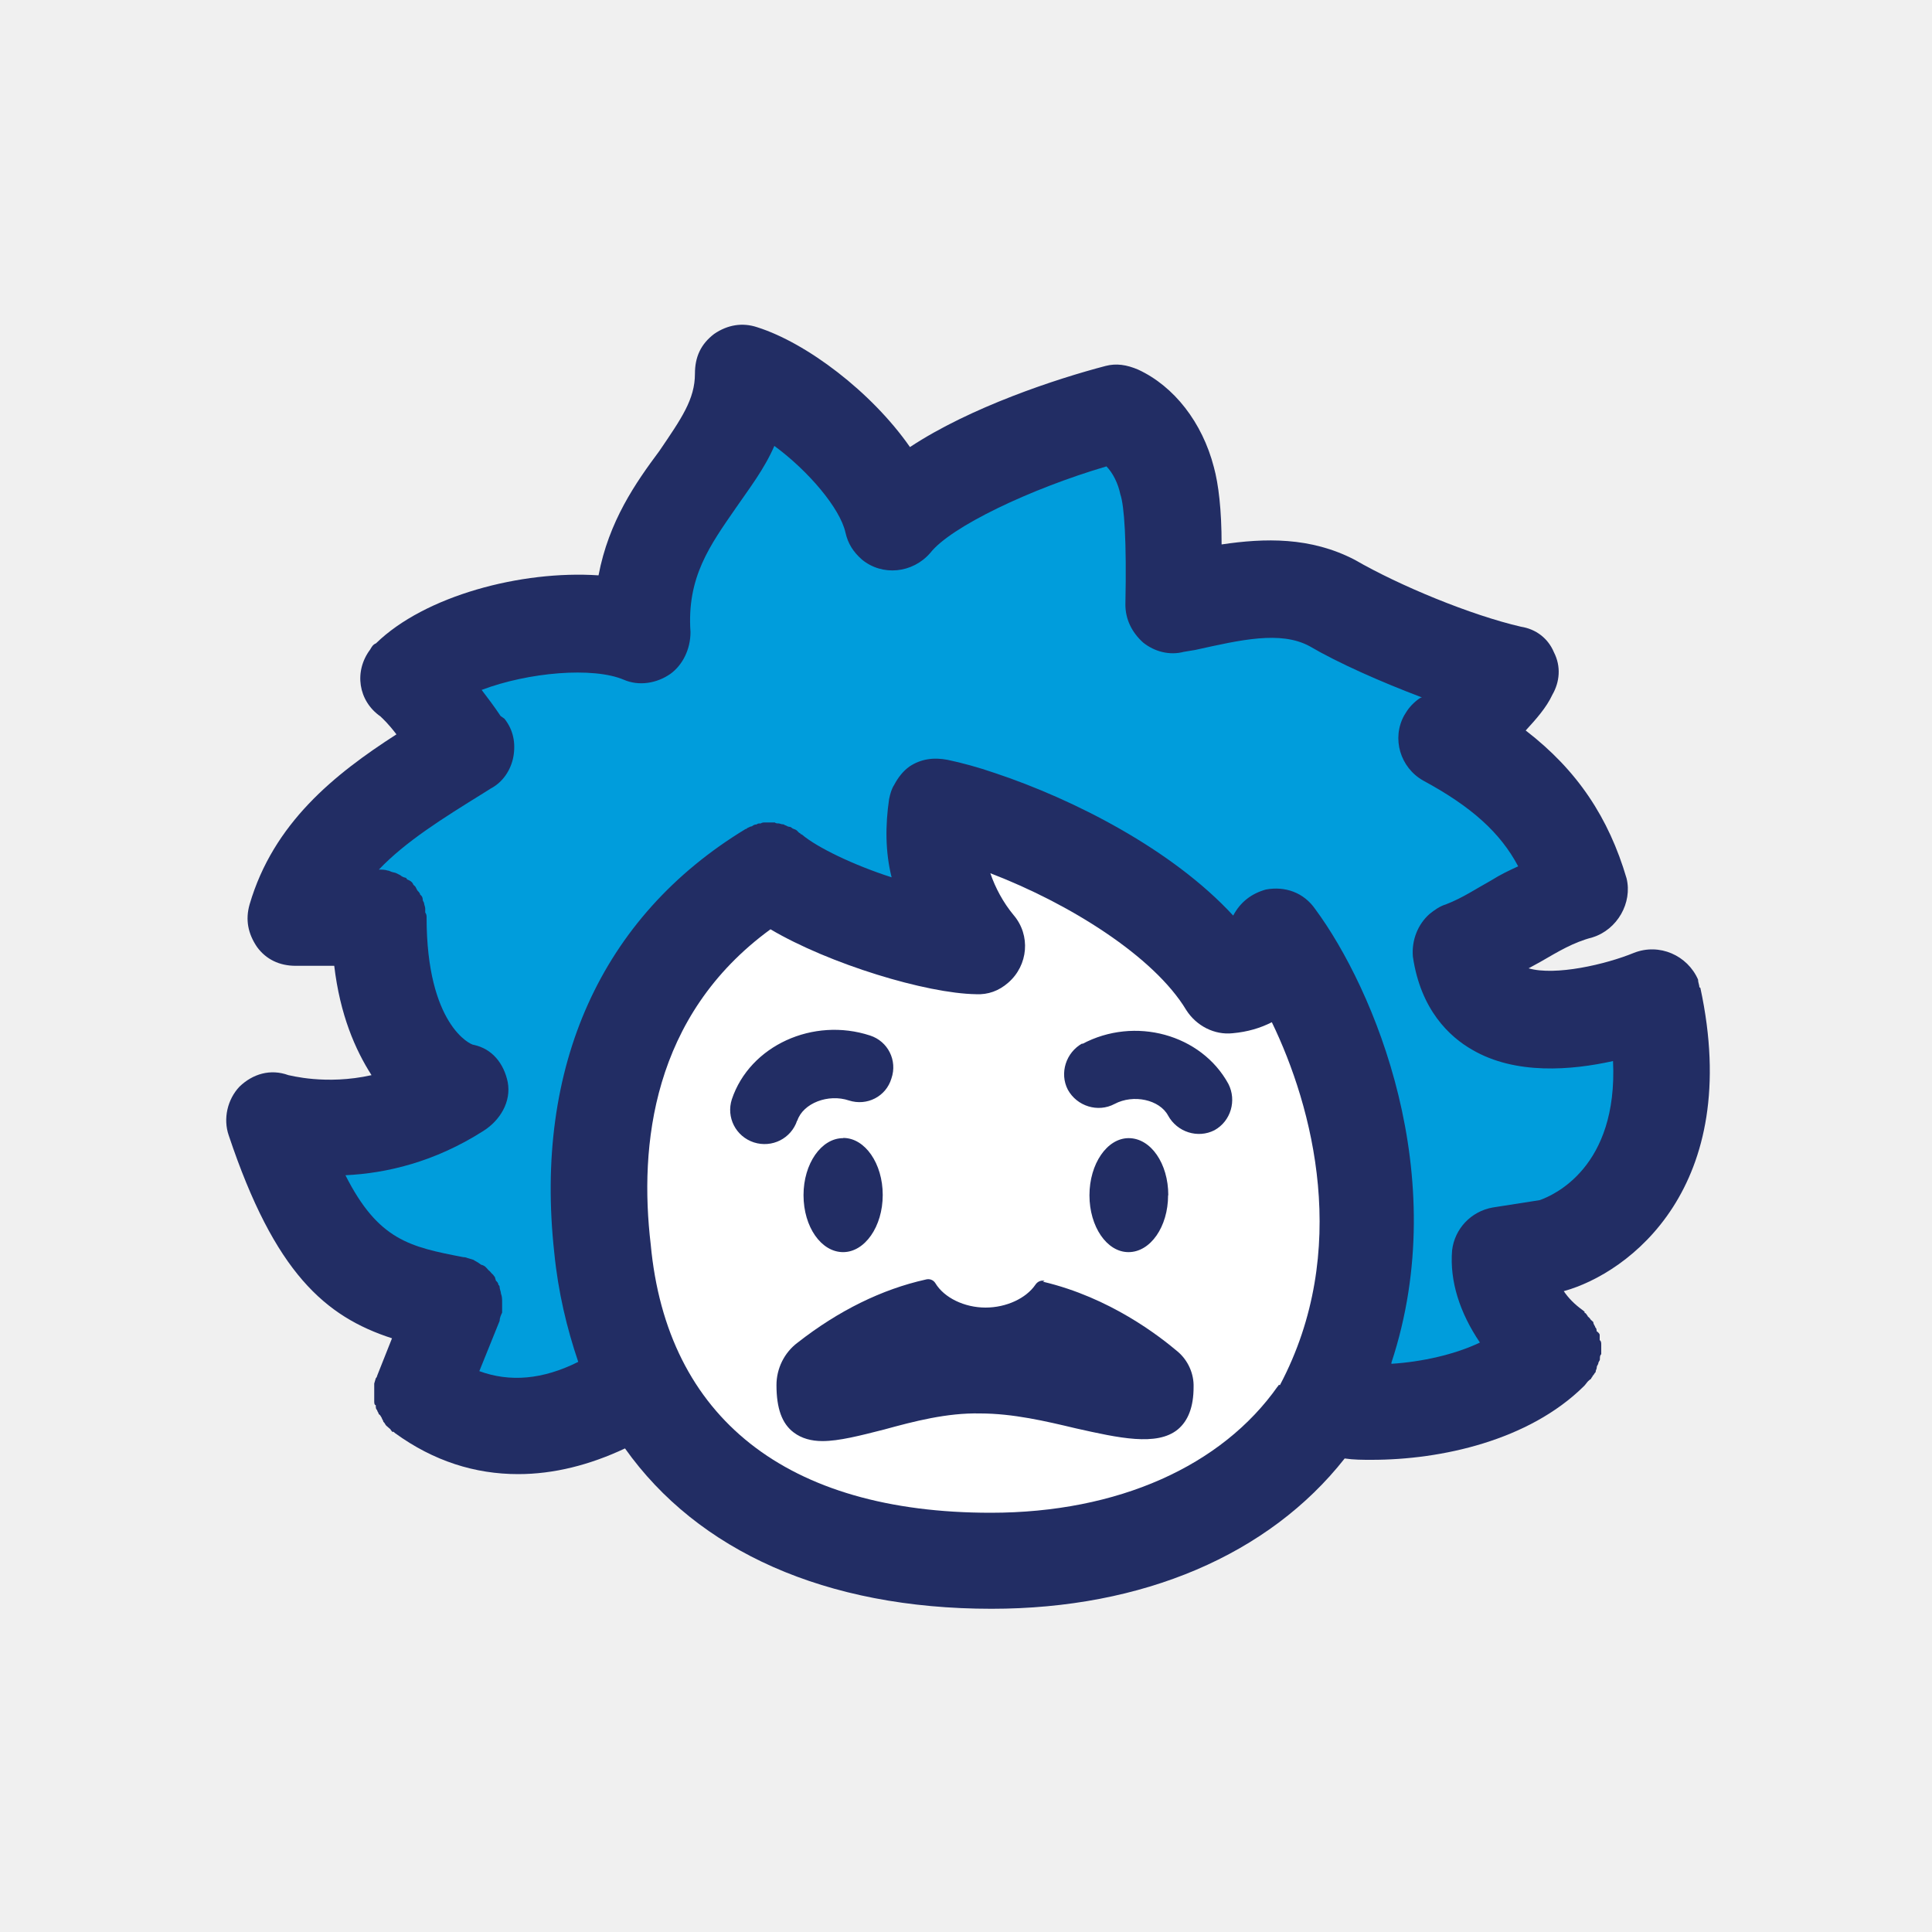
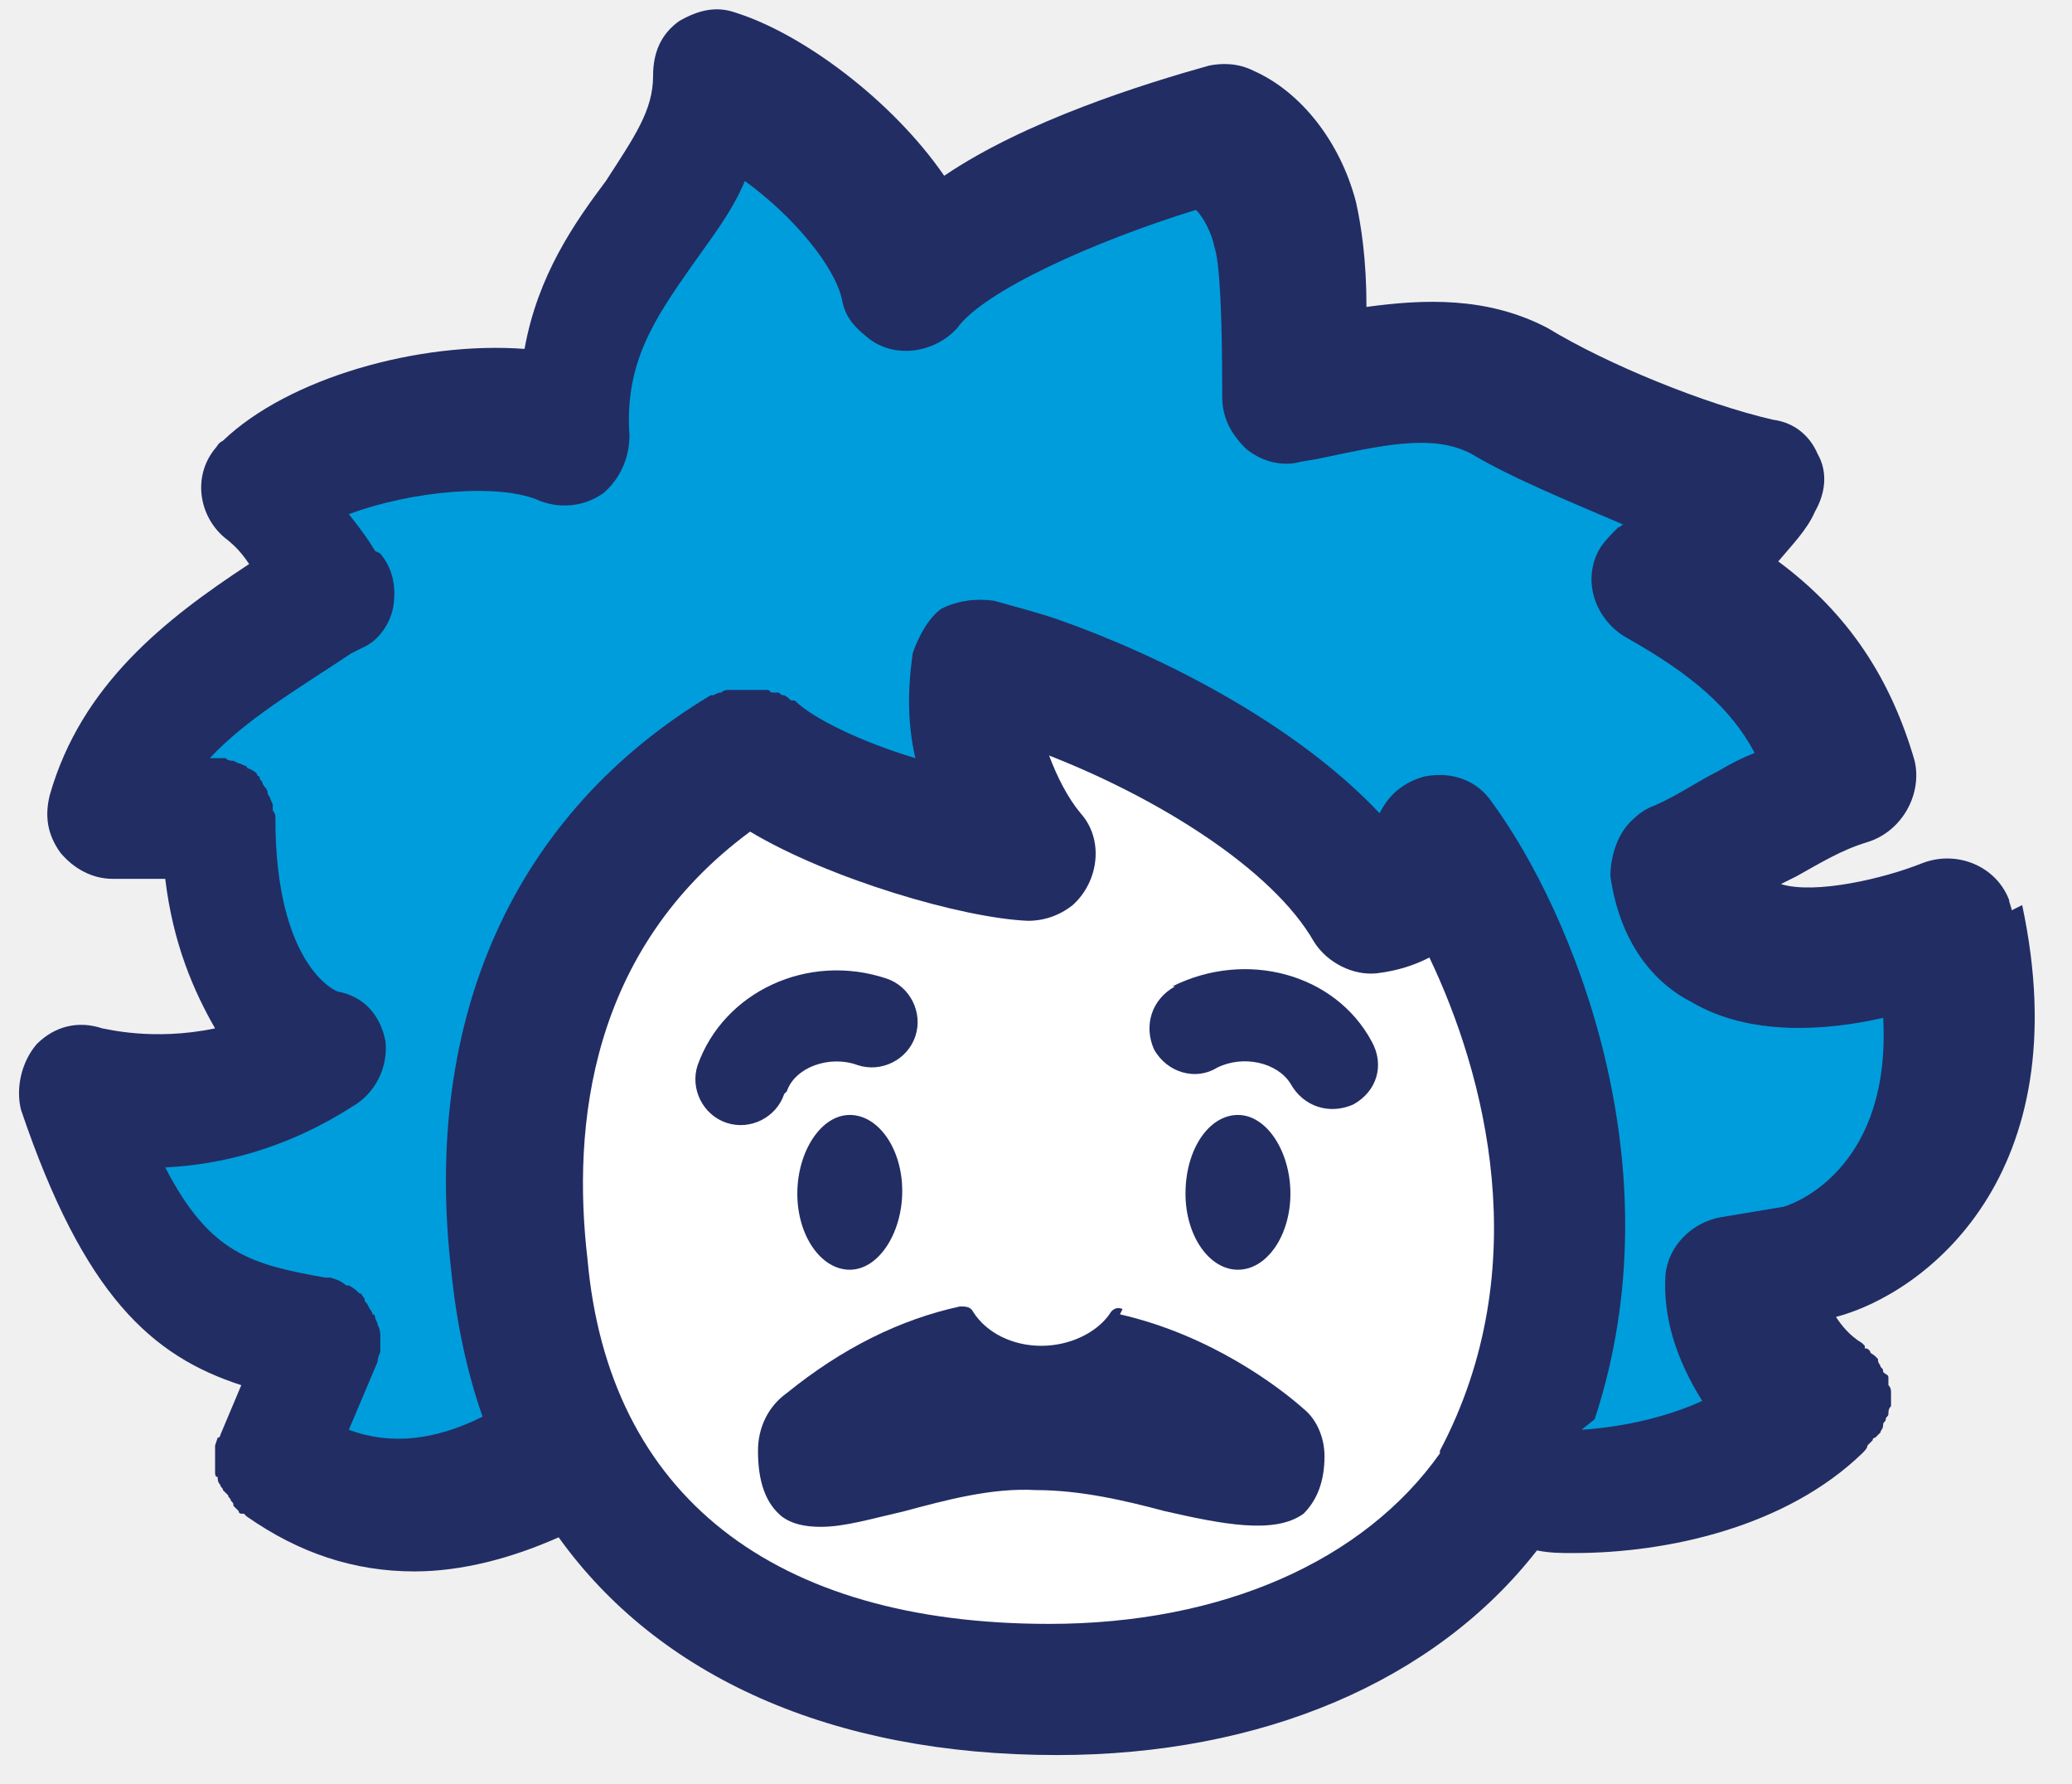
- <svg xmlns="http://www.w3.org/2000/svg" xmlns:ns1="lucid" width="100" height="100">
-   <g ns1:page-tab-id="0_0" stroke="#000" stroke-opacity="0" stroke-width="0">
-     <path d="M77.27 62.38l2.43-.4c.72-.23 4.06-1.67 3.8-7.17-2.16.45-5.05.7-7.28-.57-1.18-.72-2.7-2.07-3.08-4.82-.07-.85.26-1.67.85-2.2.25-.2.5-.4.84-.5.85-.32 1.58-.76 2.36-1.24.46-.24.86-.48 1.38-.72-.92-1.74-2.43-3.1-4.92-4.44-.8-.43-1.25-1.15-1.25-2.02-.05-.87.34-1.7 1-2.17.06-.04.13-.1.2-.1-2.17-.8-4.33-1.77-5.84-2.64-1.5-.82-3.55-.33-5.9.2l-.6.1c-1.3.33-2.62-.54-2.95-1.84-.06-.24-.06-.43-.06-.63.07-3.28-.06-5.12-.26-5.7-.13-.57-.33-1-.72-1.44-3.94 1.16-8.07 3.08-9.12 4.48-.92 1.06-2.5 1.2-3.54.34-.46-.4-.72-.82-.85-1.4-.27-1.25-1.9-3.18-3.68-4.48-.52 1.2-1.3 2.22-1.96 3.18-1.37 1.98-2.55 3.62-2.36 6.46 0 .87-.4 1.7-1.05 2.17-.73.5-1.65.64-2.43.3-1.58-.68-4.92-.4-7.35.53.33.43.66.82.98 1.35l.2.14c.4.58.53 1.3.46 1.98-.13.67-.6 1.3-1.18 1.64l-.4.24c-2.1 1.3-4 2.46-5.37 3.95.14 0 .33 0 .47.05.06 0 .13 0 .13.05.13.05.26.05.32.1.07 0 .14.04.2.1.07.04.13.1.26.13.07 0 .07.1.13.1.15.05.15.1.28.2 0 .04.06.1.13.14.07.1.07.14.14.24.07.05.07.1.13.2.07.04.07.14.13.23 0 .05.07.15.07.2l.06.3v.18c0 .1.07.2.07.24 0 5.58 2.3 6.6 2.43 6.6.98.2 1.57.9 1.77 1.92.2 1-.4 1.98-1.25 2.5-2.56 1.65-5.05 2.22-7.15 2.32 1.7 3.42 3.4 3.7 6.1 4.24.07 0 .13.05.2.05.13 0 .2.05.33.1.13.04.2.1.32.2 0 0 .07 0 .07.04.13.05.26.2.4.3.06.03.12.13.2.18.06.05.06.1.12.14l.07.2c.07.04.14.13.14.23 0 0 0 .1.06.1 0 .1.07.24.07.33.06.15.06.3.06.48v.48c-.06.14-.06.28-.13.43l-1.05 2.6c1.58.58 3.28.44 5.12-.48-.6-1.73-1.05-3.6-1.25-5.64-1.05-9.6 2.43-17.4 9.9-21.93 0 0 .08 0 .08-.04.13-.05.2-.1.26-.1.06-.04.13-.04.26-.1.07 0 .13-.04.2-.04.06 0 .13-.05.26-.05h.46c.06 0 .13 0 .2.05.06 0 .2 0 .26.05.06 0 .13.05.2.1.06 0 .13 0 .13.04 0 0 .06 0 .06.06.06.05.12.1.2.1.12.05.12.14.25.2l.07.04c.78.67 2.7 1.6 4.65 2.22-.32-1.35-.32-2.7-.13-4.05.07-.3.13-.53.27-.73.2-.38.46-.72.8-.96.58-.4 1.3-.53 1.96-.34.72.15 1.57.4 2.43.68 4.05 1.35 9.17 3.95 12.32 7.37.4-.68.98-1.16 1.7-1.36h.14c.92-.2 1.9.24 2.42 1.02 3.02 4.1 7.15 13.78 3.94 23.47 1.57-.1 3.2-.48 4.6-1.16-1.06-1.5-1.58-3.13-1.45-4.72.06-1.16.92-2.03 2.03-2.22z" fill="#009ddc" />
-     <path d="M63.8 53.47c-1 .14-1.92-.33-2.4-1.2-1.74-2.77-6.1-5.5-10.17-7.07.28.8.7 1.56 1.22 2.15.62.76.76 1.8.34 2.68-.42.93-1.3 1.46-2.3 1.43-2.6-.04-7.6-1.56-10.65-3.35-6.07 4.45-6.73 11.23-6.2 16.3.82 9 7.07 13.9 17.58 13.9 6.63 0 11.97-2.38 14.9-6.55v-.07c3.7-6.92 1.72-14.4-.4-18.77-.55.3-1.24.5-2 .57z" fill="#fff" />
-     <path d="M39.02 59.14c-.93-.3-1.44-1.3-1.13-2.23.9-2.76 4.2-4.28 7.14-3.3.93.3 1.42 1.3 1.1 2.24-.3.9-1.28 1.4-2.2 1.12-1.08-.36-2.35.16-2.65 1.05-.32.95-1.34 1.44-2.25 1.14zM43.65 58.9c1.12 0 2.04 1.32 2.04 2.95 0 1.64-.93 2.96-2.05 2.96-1.13 0-2.05-1.3-2.05-2.95 0-1.63.92-2.95 2.05-2.95zM61.1 73.98c-1.12.9-3.03.45-5.3-.04-1.53-.34-3.25-.75-4.93-.8-1.72 0-3.44.44-5 .84-1.25.34-2.3.62-3.2.62-.58 0-1.1-.1-1.5-.45-.56-.47-.87-1.28-.87-2.45 0-.83.43-1.66 1.1-2.2 2.16-1.67 4.4-2.78 6.64-3.3.17 0 .38.05.47.2.5.8 1.5 1.28 2.63 1.28 1.14 0 2.1-.47 2.58-1.2.12-.12.3-.2.48-.2 3.47.84 6.04 2.85 6.96 3.63.57.5.87 1.2.85 1.9 0 1-.3 1.7-.86 2.16zM56.4 61.9c0-1.64.92-2.96 2.05-2.96s2.03 1.32 2.03 2.96c0 1.62-.9 2.97-2.03 2.97s-2.05-1.35-2.05-2.97zm6.53-3.4c-.85.47-1.9.12-2.38-.75-.45-.83-1.8-1.13-2.8-.62-.84.47-1.92.15-2.4-.74-.46-.86-.13-1.95.76-2.42 2.73-1.47 6.22-.5 7.6 2.1.46.84.13 1.93-.77 2.4z" fill="#fff" />
-     <path d="M87.96 51.1c0-.12-.07-.25-.07-.4-.55-1.25-2-1.9-3.32-1.38-1.46.6-4.07 1.2-5.45.8l.62-.34c.92-.53 1.68-1 2.68-1.26 1.3-.4 2.08-1.8 1.77-3.06-.92-3.12-2.53-5.58-5.22-7.65.53-.58 1.07-1.18 1.38-1.85.38-.66.46-1.46.08-2.2-.3-.72-.93-1.2-1.7-1.32-2.6-.6-6.3-2.13-8.6-3.46-2.3-1.2-4.68-1.13-6.9-.8 0-1.8-.16-3.12-.4-4-.6-2.32-2.06-4.18-3.9-5.04-.62-.27-1.16-.34-1.7-.2-2.53.66-7 2.13-10.13 4.2-2-2.87-5.37-5.4-7.9-6.2-.77-.26-1.54-.13-2.23.34-.7.53-1 1.2-1 2.06 0 1.33-.7 2.32-1.84 4-1.23 1.65-2.62 3.64-3.15 6.44-4-.27-9 1.06-11.52 3.52-.16.06-.23.2-.3.32-.85 1.13-.62 2.66.53 3.46.14.14.37.33.83.93-3.22 2.07-6.37 4.6-7.6 8.8-.23.8-.08 1.52.38 2.2.47.65 1.17.98 2 .98h2c.3 2.53 1.08 4.33 1.93 5.66-2.38.53-4.23 0-4.3 0-.93-.34-1.85-.07-2.54.6-.62.66-.85 1.66-.55 2.52 2.38 7.12 5 9.38 8.45 10.5l-.77 1.94s0 .06-.07.13l-.08.27V72.53c0 .06 0 .2.08.2 0 .13 0 .2.07.26 0 .06.08.13.08.2.1.06.1.12.16.2 0 .06.08.12.08.2.08.06.08.12.15.2l.23.2c0 .06.07.06.07.12h.08l.08.07c2 1.45 4.14 2.12 6.37 2.12 1.84 0 3.7-.47 5.53-1.33 3.76 5.3 10.37 8.3 18.97 8.3 7.83 0 14.36-2.8 18.28-7.78.47.07.93.07 1.4.07 3.6 0 8.13-1 10.97-3.8.08-.07.16-.2.23-.27l.08-.07.08-.06c0-.07.07-.07.07-.14.08-.06.08-.13.16-.2 0-.13.06-.13.06-.26 0-.07.08-.14.08-.2 0-.07.08-.13.08-.2 0-.13 0-.2.07-.27v-.46c0-.14 0-.2-.08-.27v-.26c0-.07-.08-.14-.16-.2 0-.07 0-.14-.07-.2 0-.07-.1-.14-.1-.27l-.14-.13c-.08-.14-.16-.14-.16-.2-.07-.07-.07-.14-.15-.14v-.06l-.08-.07c-.46-.33-.77-.66-1-1 3.38-.93 9.3-5.38 7.07-15.7z" fill="#222d64" />
-     <path d="M72.02 70.53c3.2-9.7-.92-19.38-3.94-23.47-.6-.87-1.57-1.2-2.55-1.02-.73.2-1.32.63-1.7 1.35-3.16-3.43-8.28-6.03-12.34-7.38-.87-.3-1.72-.53-2.44-.68-.72-.14-1.38-.05-1.97.34-.34.24-.6.58-.8.96-.13.2-.2.44-.26.73-.2 1.35-.2 2.74.13 4.05-1.96-.63-3.87-1.55-4.65-2.22-.07 0-.07-.05-.07-.05-.13-.05-.13-.14-.26-.2-.08-.04-.14-.04-.2-.1l-.07-.04c-.07 0-.14-.03-.14-.03-.07-.05-.14-.05-.2-.1-.13 0-.2-.05-.26-.05-.07 0-.14 0-.2-.05h-.46c-.13 0-.2 0-.26.05-.07 0-.2 0-.2.05-.13 0-.2.05-.26.1-.07 0-.13.04-.26.1 0 0 0 .04-.07.04-7.48 4.54-10.96 12.3-9.9 21.94.2 2.03.65 3.9 1.24 5.64-1.84.92-3.54 1.06-5.12.48l1.05-2.6c0-.15.07-.3.13-.43v-.5c0-.2 0-.33-.06-.48 0-.1-.07-.24-.07-.34 0 0 0-.1-.06-.1 0-.1-.07-.18-.13-.23l-.06-.2c-.06-.05-.06-.1-.13-.15-.06-.05-.12-.15-.2-.2-.12-.14-.18-.23-.38-.28l-.07-.05c-.13-.1-.26-.15-.32-.2l-.33-.1s-.07-.04-.2-.04c-2.75-.53-4.4-.87-6.1-4.24 2.1-.1 4.6-.67 7.15-2.3.85-.54 1.44-1.5 1.25-2.52-.2-.96-.8-1.73-1.77-1.93-.14 0-2.43-1.02-2.43-6.6 0-.06 0-.16-.07-.25v-.2c0-.1-.06-.2-.06-.28 0-.05-.07-.1-.07-.2s-.06-.2-.13-.24c0-.05-.06-.14-.13-.2-.07-.1-.07-.14-.13-.23-.06-.05-.12-.1-.12-.15-.07-.1-.13-.14-.27-.2-.05 0-.05-.1-.12-.1-.13-.03-.2-.08-.26-.13l-.2-.1c-.06-.04-.2-.04-.32-.1 0 0-.07-.04-.13-.04-.14-.05-.33-.05-.46-.05 1.38-1.45 3.3-2.65 5.4-3.95l.38-.24c.65-.34 1.05-.97 1.18-1.64.13-.72 0-1.4-.46-1.98l-.2-.14c-.32-.48-.65-.92-.98-1.35 2.43-.92 5.77-1.2 7.35-.53.78.34 1.7.2 2.42-.3.65-.47 1.04-1.3 1.04-2.16-.2-2.84 1-4.48 2.37-6.46.66-.96 1.45-1.98 1.97-3.18 1.77 1.3 3.4 3.23 3.68 4.48.13.58.4 1 .85 1.4 1.05.87 2.62.72 3.54-.34 1.05-1.35 5.18-3.32 9.12-4.48.33.34.6.87.72 1.45.2.58.33 2.37.26 5.7 0 .76.33 1.44.92 1.97.6.48 1.38.67 2.1.48l.6-.1c2.35-.52 4.4-1 5.9-.2 1.5.88 3.67 1.84 5.83 2.66-.07 0-.14.06-.2.1-.33.25-.53.5-.72.83-.66 1.2-.2 2.7.98 3.37 2.5 1.35 4 2.7 4.92 4.44-.52.24-.92.43-1.38.72-.78.43-1.5.92-2.36 1.25-.33.1-.6.3-.85.5-.6.53-.93 1.35-.86 2.2.4 2.76 1.9 4.16 3.08 4.83 2.23 1.3 5.12 1.06 7.28.58.26 5.5-3.08 6.95-3.8 7.2l-2.43.38c-1.12.2-1.97 1.1-2.1 2.22-.13 1.6.4 3.23 1.44 4.77-1.3.62-3 1-4.58 1.1z" fill="#009ddc" />
-     <path d="M66.18 71.68s0 .07-.04.07c-2.9 4.13-8.28 6.55-14.86 6.55-10.54 0-16.77-4.9-17.6-13.9-.6-5.07.06-11.82 6.2-16.3 3.05 1.8 8.06 3.32 10.64 3.36.62.03 1.18-.17 1.67-.6 1.03-.9 1.17-2.45.27-3.5-.53-.64-.94-1.4-1.2-2.16 4.08 1.56 8.47 4.3 10.14 7.08.53.83 1.47 1.3 2.4 1.2.78-.07 1.44-.27 2.03-.57 2.12 4.38 4.1 11.83.42 18.78z" fill="#fff" />
-     <path d="M54.07 66.3c-.18-.05-.37.03-.48.2-.48.7-1.5 1.18-2.58 1.18s-2.14-.5-2.6-1.27c-.1-.16-.3-.24-.5-.18-2.25.5-4.5 1.6-6.62 3.26-.7.52-1.1 1.35-1.1 2.2 0 1.2.28 2 .9 2.46.4.3.9.44 1.48.44.86 0 1.94-.28 3.2-.6 1.53-.42 3.25-.87 4.96-.83 1.7 0 3.4.4 4.95.77 2.23.5 4.2.94 5.28.06.54-.45.82-1.17.82-2.2.02-.68-.28-1.37-.82-1.83-.95-.8-3.5-2.8-6.98-3.62zM43.65 58.9c1.12 0 2.04 1.32 2.04 2.95 0 1.64-.93 2.96-2.05 2.96-1.13 0-2.05-1.3-2.05-2.95 0-1.63.92-2.95 2.05-2.95zM60.47 61.86c0-1.63-.9-2.95-2.05-2.95-1.12 0-2.03 1.33-2.03 2.96 0 1.62.9 2.94 2.02 2.94 1.14 0 2.05-1.32 2.05-2.94zM41.27 58c.3-.9 1.6-1.4 2.67-1.04.93.3 1.92-.2 2.2-1.14.32-.93-.18-1.92-1.1-2.22-2.95-.97-6.23.52-7.16 3.3-.3.93.2 1.92 1.14 2.23.94.3 1.93-.2 2.24-1.13zm14.76-4c-.86.47-1.2 1.55-.76 2.4.47.86 1.56 1.2 2.42.74.98-.52 2.33-.22 2.77.6.47.86 1.54 1.2 2.4.76.85-.47 1.16-1.54.72-2.4-1.4-2.56-4.84-3.52-7.57-2.06z" fill="#222d64" />
+ <svg xmlns="http://www.w3.org/2000/svg" xmlns:ns1="lucid" width="79" height="68">
+   <g ns1:page-tab-id="0_0" stroke="#000000" stroke-opacity="0" stroke-width="0">
+     <path d="M 66 46 l 2.4 -0.4 c 0.7 -0.2 4.1 -1.7 3.8 -7.2 c -2.2 0.5 -5.1 0.7 -7.3 -0.6 c -1.2 -0.7 -2.7 -2.1 -3.1 -4.8 c -0.1 -0.9 0.3 -1.7 0.8 -2.2 c 0.3 -0.2 0.5 -0.4 0.8 -0.5 c 0.9 -0.3 1.6 -0.8 2.4 -1.2 c 0.5 -0.2 0.9 -0.5 1.4 -0.7 c -0.9 -1.7 -2.4 -3.1 -4.9 -4.4 c -0.8 -0.4 -1.3 -1.1 -1.3 -2 c -0.1 -0.9 0.3 -1.7 1 -2.2 c 0.1 0 0.1 -0.1 0.2 -0.1 c -2.2 -0.8 -4.3 -1.8 -5.8 -2.6 c -1.5 -0.8 -3.6 -0.3 -5.9 0.2 l -0.6 0.1 c -1.3 0.3 -2.6 -0.5 -3 -1.8 c -0.1 -0.2 -0.1 -0.4 -0.1 -0.6 c 0.1 -3.3 -0.1 -5.1 -0.3 -5.7 c -0.1 -0.6 -0.3 -1 -0.7 -1.4 c -3.9 1.2 -8.1 3.1 -9.1 4.5 c -0.9 1.1 -2.5 1.2 -3.5 0.3 c -0.5 -0.4 -0.7 -0.8 -0.9 -1.4 c -0.3 -1.3 -1.9 -3.2 -3.7 -4.5 c -0.5 1.2 -1.3 2.2 -2 3.2 c -1.4 2 -2.5 3.6 -2.4 6.5 c 0 0.9 -0.4 1.7 -1 2.2 c -0.7 0.5 -1.6 0.6 -2.4 0.3 c -1.6 -0.7 -4.9 -0.4 -7.4 0.5 c 0.3 0.4 0.7 0.8 1 1.4 l 0.2 0.1 c 0.4 0.6 0.5 1.3 0.5 2 c -0.1 0.7 -0.6 1.3 -1.2 1.6 l -0.4 0.2 c -2.1 1.3 -4 2.5 -5.4 4 c 0.1 0 0.3 0 0.5 0 c 0.1 0 0.1 0 0.1 0 c 0.1 0 0.3 0 0.3 0.1 c 0.1 0 0.1 0 0.2 0.1 c 0.1 0 0.1 0.1 0.3 0.1 c 0.1 0 0.1 0.1 0.1 0.1 c 0.1 0 0.1 0.1 0.3 0.2 c 0 0 0.1 0.1 0.1 0.1 c 0.1 0.1 0.1 0.1 0.1 0.2 c 0.1 0 0.1 0.1 0.1 0.2 c 0.1 0 0.1 0.1 0.1 0.2 c 0 0 0.1 0.1 0.1 0.2 l 0.1 0.3 v 0.2 c 0 0.1 0.1 0.2 0.1 0.2 c 0 5.6 2.3 6.6 2.4 6.6 c 1 0.2 1.6 0.9 1.8 1.9 c 0.2 1 -0.4 2 -1.3 2.5 c -2.6 1.6 -5.1 2.2 -7.1 2.3 c 1.7 3.4 3.4 3.7 6.1 4.2 c 0.1 0 0.1 0 0.2 0 c 0.1 0 0.2 0.1 0.3 0.1 c 0.1 0 0.2 0.1 0.3 0.2 c 0 0 0.1 0 0.1 0 c 0.1 0.1 0.3 0.2 0.4 0.3 c 0.1 0 0.1 0.1 0.2 0.2 c 0.1 0 0.1 0.1 0.1 0.1 l 0.1 0.2 c 0.1 0 0.1 0.1 0.1 0.2 c 0 0 0 0.1 0.1 0.1 c 0 0.1 0.1 0.2 0.1 0.3 c 0.1 0.2 0.1 0.3 0.1 0.5 v 0.5 c -0.1 0.1 -0.1 0.3 -0.1 0.4 l -1.1 2.6 c 1.6 0.6 3.3 0.4 5.1 -0.5 c -0.6 -1.7 -1 -3.6 -1.3 -5.6 c -1.1 -9.6 2.4 -17.4 9.9 -21.9 c 0 0 0.1 0 0.1 0 c 0.1 0 0.2 -0.1 0.3 -0.1 c 0.1 0 0.1 0 0.3 -0.1 c 0.1 0 0.1 0 0.2 0 c 0.1 0 0.1 0 0.3 0 h 0.5 c 0.1 0 0.1 0 0.2 0 c 0.1 0 0.2 0 0.3 0 c 0.1 0 0.1 0 0.2 0.1 c 0.1 0 0.1 0 0.1 0 c 0 0 0.1 0 0.1 0.1 c 0.1 0 0.1 0.1 0.2 0.1 c 0.1 0 0.1 0.1 0.3 0.2 l 0.1 0 c 0.8 0.7 2.7 1.6 4.6 2.2 c -0.3 -1.4 -0.3 -2.7 -0.1 -4 c 0.1 -0.3 0.1 -0.5 0.3 -0.7 c 0.2 -0.4 0.5 -0.7 0.8 -1 c 0.6 -0.4 1.3 -0.5 2 -0.3 c 0.7 0.1 1.6 0.4 2.4 0.7 c 4 1.4 9.2 4 12.3 7.4 c 0.4 -0.7 1 -1.2 1.7 -1.4 h 0.1 c 0.9 -0.2 1.9 0.2 2.4 1 c 3 4.1 7.2 13.8 3.9 23.5 c 1.6 -0.1 3.2 -0.5 4.6 -1.2 c -1.1 -1.5 -1.6 -3.1 -1.5 -4.7 c 0.1 -1.2 0.9 -2 2 -2.2 z" fill="#009ddc" />
+     <path d="M 52.6 37.1 c -1 0.1 -1.9 -0.3 -2.4 -1.2 c -1.7 -2.8 -6.1 -5.5 -10.2 -7.1 c 0.3 0.8 0.7 1.6 1.2 2.1 c 0.6 0.8 0.8 1.8 0.3 2.7 c -0.4 0.9 -1.3 1.5 -2.3 1.4 c -2.6 0 -7.6 -1.6 -10.6 -3.4 c -6.1 4.5 -6.7 11.2 -6.2 16.3 c 0.8 9 7.1 13.9 17.6 13.9 c 6.6 0 12 -2.4 14.9 -6.5 v -0.1 c 3.7 -6.9 1.7 -14.4 -0.4 -18.8 c -0.6 0.3 -1.2 0.5 -2 0.6 z" fill="#ffffff" />
+     <path d="M 27.8 42.8 c -0.9 -0.3 -1.4 -1.3 -1.1 -2.2 c 0.9 -2.8 4.2 -4.3 7.1 -3.3 c 0.9 0.3 1.4 1.3 1.1 2.2 c -0.3 0.9 -1.3 1.4 -2.2 1.1 c -1.1 -0.4 -2.4 0.2 -2.6 1 c -0.3 1 -1.3 1.4 -2.3 1.1 z M 32.4 42.5 c 1.1 0 2 1.3 2 2.9 c 0 1.6 -0.9 3 -2 3 c -1.1 0 -2 -1.3 -2 -2.9 c 0 -1.6 0.9 -3 2 -3 z M 49.9 57.6 c -1.1 0.9 -3 0.4 -5.3 0 c -1.5 -0.3 -3.2 -0.8 -4.9 -0.8 c -1.7 0 -3.4 0.4 -5 0.8 c -1.3 0.3 -2.3 0.6 -3.2 0.6 c -0.6 0 -1.1 -0.1 -1.5 -0.4 c -0.6 -0.5 -0.9 -1.3 -0.9 -2.5 c 0 -0.8 0.4 -1.7 1.1 -2.2 c 2.2 -1.7 4.4 -2.8 6.6 -3.3 c 0.2 0 0.4 0 0.5 0.2 c 0.5 0.8 1.5 1.3 2.6 1.3 c 1.1 0 2.1 -0.5 2.6 -1.2 c 0.1 -0.1 0.3 -0.2 0.5 -0.2 c 3.5 0.8 6 2.9 7 3.6 c 0.6 0.5 0.9 1.2 0.8 1.9 c 0 1 -0.3 1.7 -0.9 2.2 z M 45.2 45.5 c 0 -1.6 0.9 -3 2 -3 s 2 1.3 2 3 c 0 1.6 -0.9 3 -2 3 s -2 -1.3 -2 -3 z m 6.5 -3.4 c -0.9 0.5 -1.9 0.1 -2.4 -0.8 c -0.5 -0.8 -1.8 -1.1 -2.8 -0.6 c -0.8 0.5 -1.9 0.1 -2.4 -0.7 c -0.5 -0.9 -0.1 -2 0.8 -2.4 c 2.7 -1.5 6.2 -0.5 7.6 2.1 c 0.5 0.8 0.1 1.9 -0.8 2.4 z" fill="#ffffff" />
+     <path d="M 76.7 34.7 c 0 -0.1 -0.1 -0.3 -0.1 -0.4 c -0.5 -1.3 -2 -1.9 -3.3 -1.4 c -1.5 0.6 -4.1 1.2 -5.4 0.8 l 0.6 -0.3 c 0.9 -0.5 1.7 -1 2.7 -1.3 c 1.3 -0.4 2.1 -1.8 1.8 -3.1 c -0.9 -3.1 -2.5 -5.6 -5.2 -7.6 c 0.5 -0.6 1.1 -1.2 1.4 -1.9 c 0.4 -0.7 0.5 -1.5 0.1 -2.2 c -0.3 -0.7 -0.9 -1.2 -1.7 -1.3 c -2.6 -0.6 -6.3 -2.1 -8.6 -3.5 c -2.3 -1.2 -4.7 -1.1 -6.9 -0.8 c 0 -1.8 -0.2 -3.1 -0.4 -4 c -0.6 -2.3 -2.1 -4.2 -3.9 -5 c -0.6 -0.3 -1.2 -0.3 -1.7 -0.2 c -2.5 0.7 -7 2.1 -10.1 4.2 c -2 -2.9 -5.4 -5.4 -7.9 -6.2 c -0.8 -0.3 -1.5 -0.1 -2.2 0.3 c -0.7 0.5 -1 1.2 -1 2.1 c 0 1.3 -0.7 2.3 -1.8 4 c -1.2 1.6 -2.6 3.6 -3.1 6.4 c -4 -0.3 -9 1.1 -11.5 3.5 c -0.2 0.1 -0.2 0.2 -0.3 0.3 c -0.9 1.1 -0.6 2.7 0.5 3.5 c 0.1 0.1 0.4 0.3 0.8 0.9 c -3.2 2.1 -6.4 4.6 -7.6 8.8 c -0.2 0.8 -0.1 1.5 0.4 2.2 c 0.5 0.6 1.2 1 2 1 h 2 c 0.3 2.5 1.1 4.3 1.9 5.7 c -2.4 0.5 -4.2 0 -4.3 0 c -0.9 -0.3 -1.8 -0.1 -2.5 0.6 c -0.6 0.7 -0.8 1.7 -0.6 2.5 c 2.4 7.1 5 9.4 8.4 10.5 l -0.8 1.9 s 0 0.1 -0.1 0.1 l -0.1 0.3 V 56.1 c 0 0.1 0 0.2 0.1 0.2 c 0 0.1 0 0.2 0.1 0.3 c 0 0.1 0.1 0.1 0.1 0.2 c 0.1 0.1 0.1 0.1 0.2 0.2 c 0 0.1 0.1 0.1 0.1 0.2 c 0.1 0.1 0.1 0.1 0.1 0.2 l 0.2 0.2 c 0 0.1 0.1 0.1 0.1 0.1 h 0.1 l 0.1 0.1 c 2 1.4 4.1 2.1 6.4 2.1 c 1.8 0 3.7 -0.5 5.5 -1.3 c 3.8 5.3 10.4 8.3 19 8.3 c 7.8 0 14.4 -2.8 18.3 -7.8 c 0.5 0.1 0.9 0.1 1.4 0.1 c 3.6 0 8.1 -1 11 -3.8 c 0.1 -0.1 0.2 -0.2 0.2 -0.3 l 0.1 -0.1 l 0.1 -0.1 c 0 -0.1 0.1 -0.1 0.1 -0.1 c 0.1 -0.1 0.1 -0.1 0.2 -0.2 c 0 -0.1 0.1 -0.1 0.1 -0.3 c 0 -0.1 0.1 -0.1 0.1 -0.2 c 0 -0.1 0.1 -0.1 0.1 -0.2 c 0 -0.1 0 -0.2 0.1 -0.3 v -0.5 c 0 -0.1 0 -0.2 -0.1 -0.3 v -0.3 c 0 -0.1 -0.1 -0.1 -0.2 -0.2 c 0 -0.1 0 -0.1 -0.1 -0.2 c 0 -0.1 -0.1 -0.1 -0.1 -0.3 l -0.1 -0.1 c -0.1 -0.1 -0.2 -0.1 -0.2 -0.2 c -0.1 -0.1 -0.1 -0.1 -0.2 -0.1 v -0.1 l -0.1 -0.1 c -0.5 -0.3 -0.8 -0.7 -1 -1 c 3.4 -0.9 9.3 -5.4 7.1 -15.7 z" fill="#222d64" />
+     <path d="M 60.8 54.1 c 3.2 -9.7 -0.9 -19.4 -3.9 -23.5 c -0.6 -0.9 -1.6 -1.2 -2.6 -1 c -0.7 0.2 -1.3 0.6 -1.7 1.4 c -3.2 -3.4 -8.3 -6 -12.3 -7.4 c -0.9 -0.3 -1.7 -0.5 -2.4 -0.7 c -0.7 -0.1 -1.4 0 -2 0.3 c -0.3 0.2 -0.6 0.6 -0.8 1 c -0.1 0.2 -0.2 0.4 -0.3 0.7 c -0.2 1.4 -0.2 2.7 0.1 4 c -2 -0.6 -3.9 -1.5 -4.6 -2.2 c -0.1 0 -0.1 0 -0.1 0 c -0.1 0 -0.1 -0.1 -0.3 -0.2 c -0.1 0 -0.1 0 -0.2 -0.1 l -0.1 0 c -0.1 0 -0.1 0 -0.1 0 c -0.1 0 -0.1 0 -0.2 -0.1 c -0.1 0 -0.2 0 -0.3 0 c -0.1 0 -0.1 0 -0.2 0 h -0.5 c -0.1 0 -0.2 0 -0.3 0 c -0.1 0 -0.2 0 -0.2 0 c -0.1 0 -0.2 0 -0.3 0.1 c -0.1 0 -0.1 0 -0.3 0.1 c 0 0 0 0 -0.1 0 c -7.5 4.5 -11 12.3 -9.9 21.9 c 0.2 2 0.6 3.9 1.2 5.6 c -1.8 0.9 -3.5 1.1 -5.1 0.5 l 1.1 -2.6 c 0 -0.2 0.1 -0.3 0.1 -0.4 v -0.5 c 0 -0.2 0 -0.3 -0.1 -0.5 c 0 -0.1 -0.1 -0.2 -0.1 -0.3 c 0 0 0 -0.1 -0.1 -0.1 c 0 -0.1 -0.1 -0.2 -0.1 -0.2 l -0.1 -0.2 c -0.1 -0.1 -0.1 -0.1 -0.1 -0.2 c -0.1 -0.1 -0.1 -0.2 -0.2 -0.2 c -0.1 -0.1 -0.2 -0.2 -0.4 -0.3 l -0.1 0 c -0.1 -0.1 -0.3 -0.2 -0.3 -0.2 l -0.3 -0.1 s -0.1 0 -0.2 0 c -2.8 -0.5 -4.4 -0.9 -6.1 -4.2 c 2.1 -0.1 4.6 -0.7 7.1 -2.3 c 0.9 -0.5 1.4 -1.5 1.3 -2.5 c -0.2 -1 -0.8 -1.7 -1.8 -1.9 c -0.1 0 -2.4 -1 -2.4 -6.6 c 0 -0.1 0 -0.2 -0.1 -0.3 v -0.2 c 0 -0.1 -0.1 -0.2 -0.1 -0.3 c 0 0 -0.1 -0.1 -0.1 -0.2 s -0.1 -0.2 -0.1 -0.2 c 0 0 -0.1 -0.1 -0.1 -0.2 c -0.1 -0.1 -0.1 -0.1 -0.1 -0.2 c -0.1 0 -0.1 -0.1 -0.1 -0.1 c -0.1 -0.1 -0.1 -0.1 -0.3 -0.2 c -0.1 0 -0.1 -0.1 -0.1 -0.1 c -0.1 0 -0.2 -0.1 -0.3 -0.1 l -0.2 -0.1 c -0.1 0 -0.2 0 -0.3 -0.1 c 0 0 -0.1 0 -0.1 0 c -0.1 0 -0.3 0 -0.5 0 c 1.4 -1.5 3.3 -2.6 5.4 -4 l 0.4 -0.2 c 0.7 -0.3 1.1 -1 1.2 -1.6 c 0.1 -0.7 0 -1.4 -0.5 -2 l -0.2 -0.1 c -0.3 -0.5 -0.6 -0.9 -1 -1.4 c 2.4 -0.9 5.8 -1.2 7.3 -0.5 c 0.8 0.3 1.7 0.2 2.4 -0.3 c 0.6 -0.5 1 -1.3 1 -2.2 c -0.2 -2.8 1 -4.5 2.4 -6.5 c 0.7 -1 1.5 -2 2 -3.2 c 1.8 1.3 3.4 3.2 3.7 4.5 c 0.1 0.6 0.4 1 0.9 1.4 c 1 0.9 2.6 0.7 3.5 -0.3 c 1 -1.4 5.2 -3.3 9.1 -4.5 c 0.3 0.3 0.6 0.9 0.7 1.4 c 0.2 0.6 0.3 2.4 0.3 5.7 c 0 0.8 0.3 1.4 0.9 2 c 0.6 0.5 1.4 0.7 2.1 0.5 l 0.6 -0.1 c 2.4 -0.5 4.4 -1 5.9 -0.2 c 1.5 0.9 3.7 1.8 5.8 2.7 c -0.1 0 -0.1 0.1 -0.2 0.1 c -0.3 0.3 -0.5 0.5 -0.7 0.8 c -0.7 1.2 -0.2 2.7 1 3.4 c 2.5 1.4 4 2.7 4.9 4.4 c -0.5 0.2 -0.9 0.4 -1.4 0.7 c -0.8 0.4 -1.5 0.9 -2.4 1.3 c -0.3 0.1 -0.6 0.3 -0.8 0.5 c -0.6 0.5 -0.9 1.4 -0.9 2.2 c 0.4 2.8 1.9 4.2 3.1 4.8 c 2.2 1.3 5.1 1.1 7.3 0.6 c 0.3 5.5 -3.1 7 -3.8 7.2 l -2.4 0.4 c -1.1 0.2 -2 1.1 -2.1 2.2 c -0.1 1.6 0.4 3.2 1.4 4.8 c -1.3 0.6 -3 1 -4.6 1.1 z" fill="#009ddc" />
+     <path d="M 54.9 55.3 s 0 0.1 0 0.1 c -2.9 4.1 -8.3 6.5 -14.9 6.5 c -10.5 0 -16.8 -4.9 -17.6 -13.9 c -0.6 -5.1 0.1 -11.8 6.2 -16.3 c 3 1.8 8.1 3.3 10.6 3.4 c 0.6 0 1.2 -0.2 1.7 -0.6 c 1 -0.9 1.2 -2.5 0.3 -3.5 c -0.5 -0.6 -0.9 -1.4 -1.2 -2.2 c 4.1 1.6 8.5 4.3 10.1 7.1 c 0.5 0.8 1.5 1.3 2.4 1.2 c 0.8 -0.1 1.4 -0.3 2 -0.6 c 2.1 4.4 4.1 11.8 0.4 18.8 z" fill="#ffffff" />
+     <path d="M 42.8 49.9 c -0.2 -0.1 -0.4 0 -0.5 0.2 c -0.5 0.7 -1.5 1.2 -2.6 1.2 s -2.1 -0.5 -2.6 -1.3 c -0.1 -0.2 -0.3 -0.2 -0.5 -0.2 c -2.3 0.5 -4.5 1.6 -6.6 3.3 c -0.7 0.5 -1.1 1.3 -1.1 2.2 c 0 1.2 0.3 2 0.9 2.5 c 0.4 0.3 0.9 0.4 1.5 0.4 c 0.9 0 1.9 -0.3 3.2 -0.6 c 1.5 -0.4 3.3 -0.9 5 -0.8 c 1.7 0 3.4 0.4 4.9 0.8 c 2.2 0.5 4.2 0.9 5.3 0.1 c 0.5 -0.5 0.8 -1.2 0.8 -2.2 c 0 -0.7 -0.3 -1.4 -0.8 -1.8 c -0.9 -0.8 -3.5 -2.8 -7 -3.6 z M 32.4 42.5 c 1.1 0 2 1.3 2 2.9 c 0 1.6 -0.9 3 -2 3 c -1.1 0 -2 -1.3 -2 -2.9 c 0 -1.6 0.9 -3 2 -3 z M 49.2 45.5 c 0 -1.6 -0.9 -3 -2 -3 c -1.1 0 -2 1.3 -2 3 c 0 1.6 0.9 2.9 2 2.9 c 1.1 0 2 -1.3 2 -2.9 z M 30 41.6 c 0.3 -0.9 1.6 -1.4 2.7 -1 c 0.9 0.3 1.9 -0.2 2.2 -1.1 c 0.3 -0.9 -0.2 -1.9 -1.1 -2.2 c -3 -1 -6.2 0.5 -7.2 3.3 c -0.3 0.9 0.2 1.9 1.1 2.2 c 0.9 0.3 1.9 -0.2 2.2 -1.1 z m 14.8 -4 c -0.9 0.5 -1.2 1.5 -0.8 2.4 c 0.5 0.9 1.6 1.2 2.4 0.7 c 1 -0.5 2.3 -0.2 2.8 0.6 c 0.5 0.9 1.5 1.2 2.4 0.8 c 0.9 -0.5 1.2 -1.5 0.7 -2.4 c -1.4 -2.6 -4.8 -3.5 -7.6 -2.1 z" fill="#222d64" />
  </g>
</svg>
